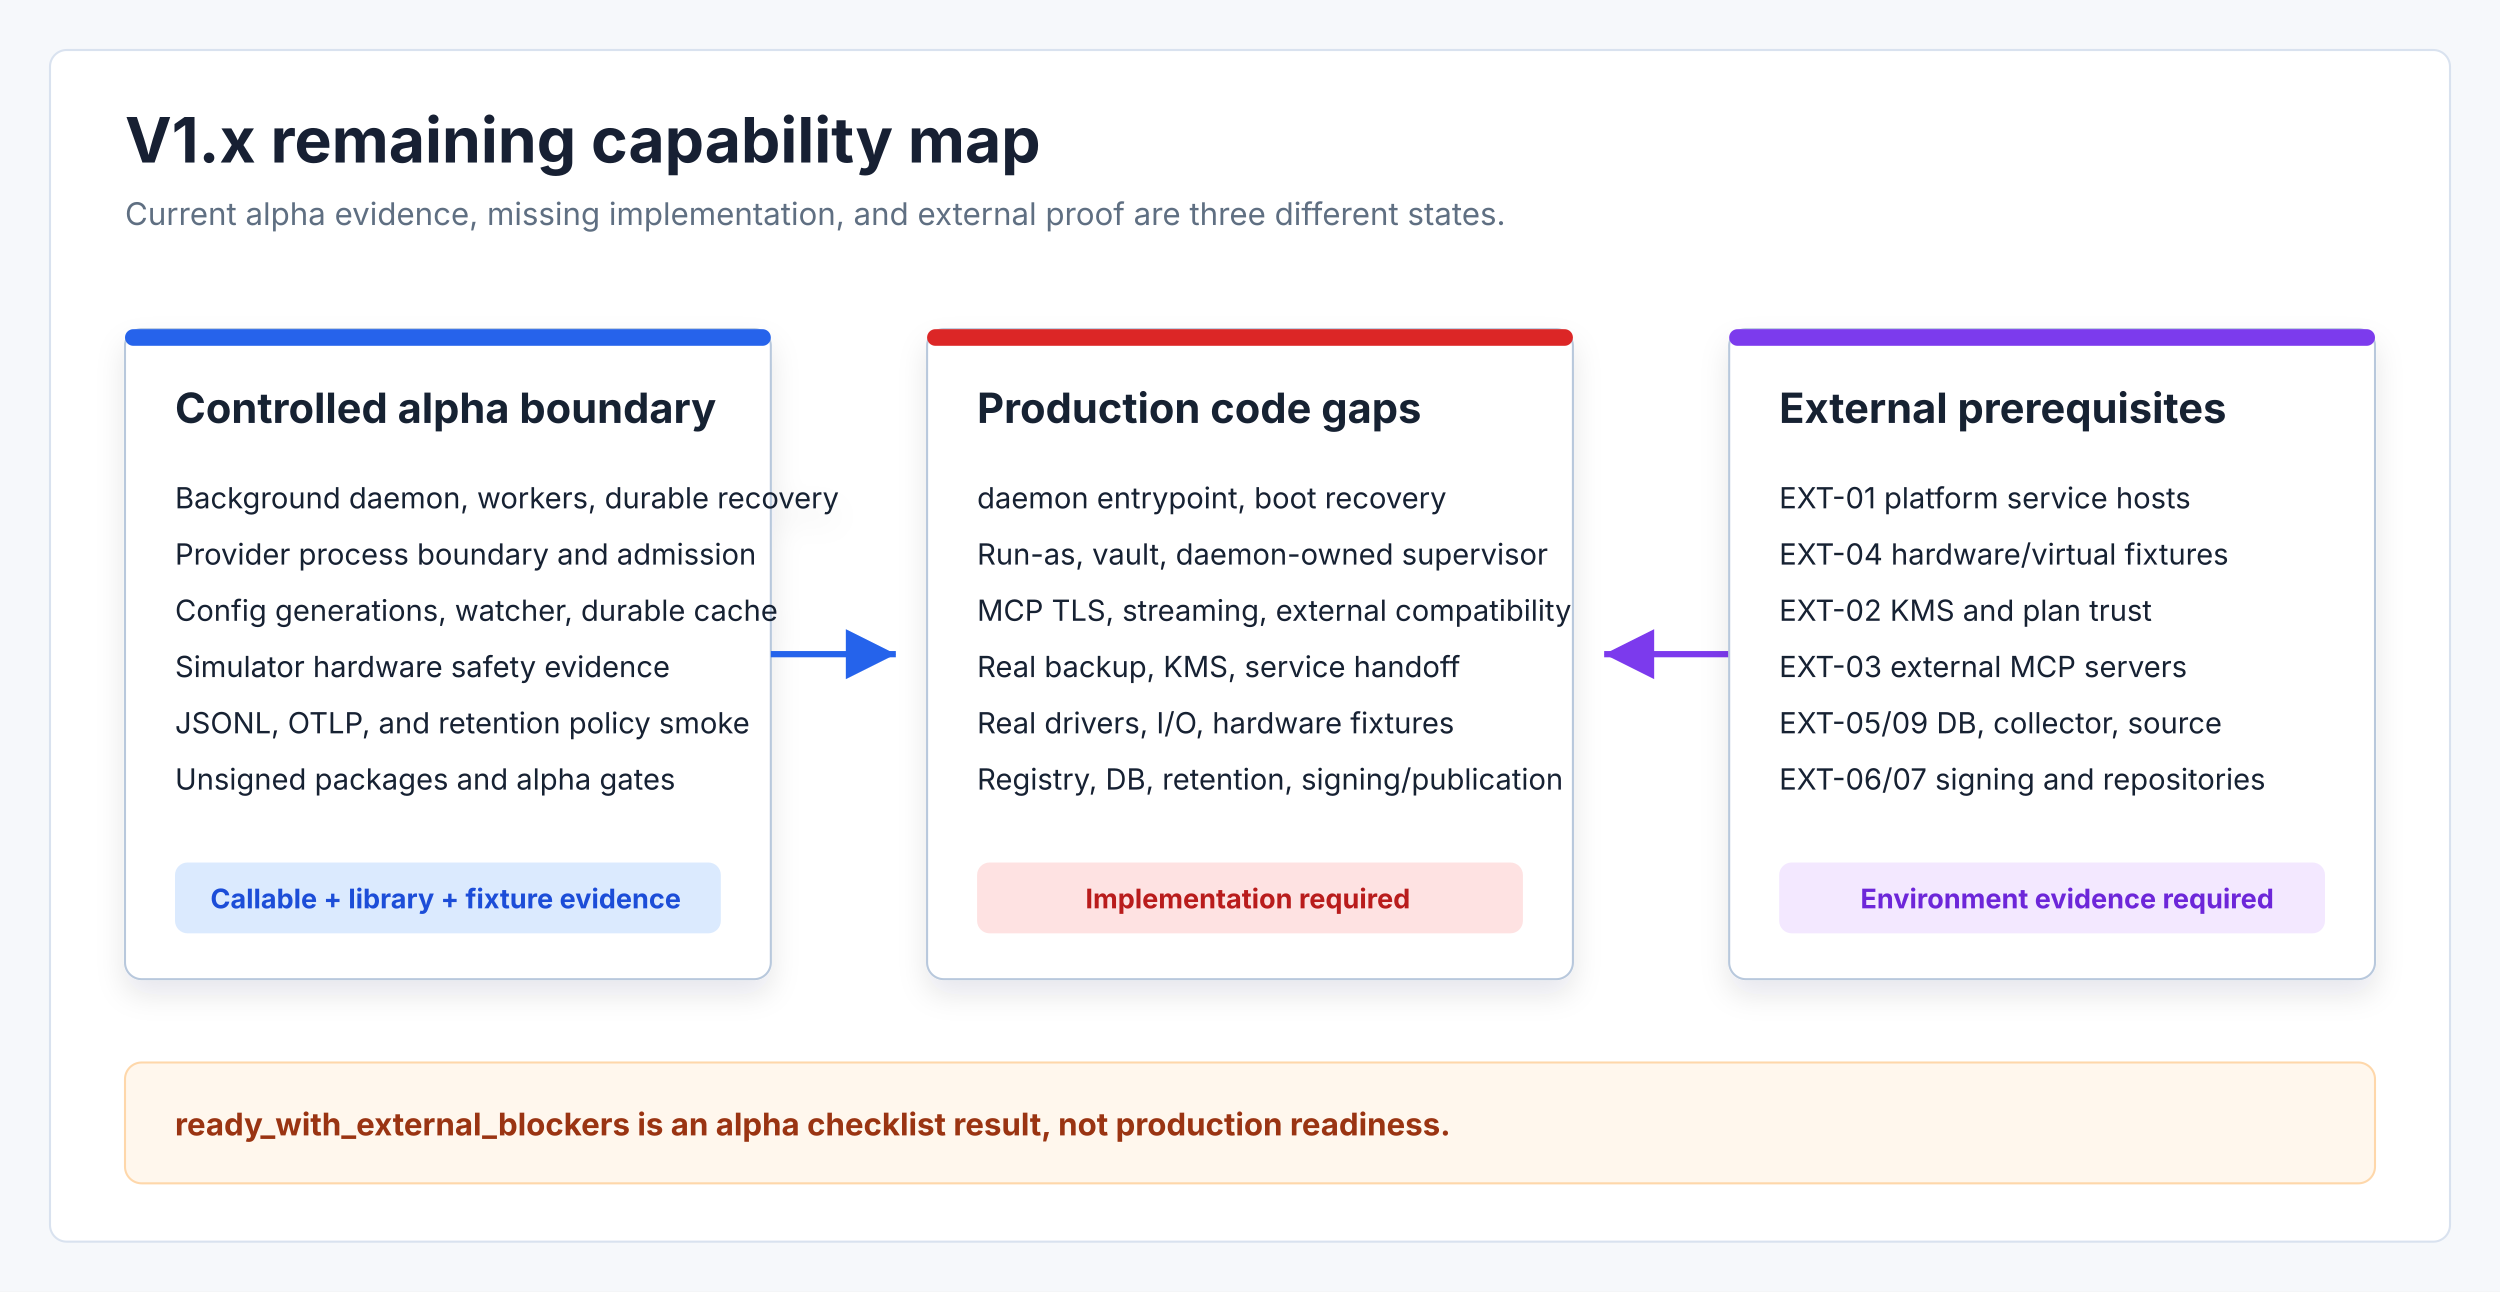
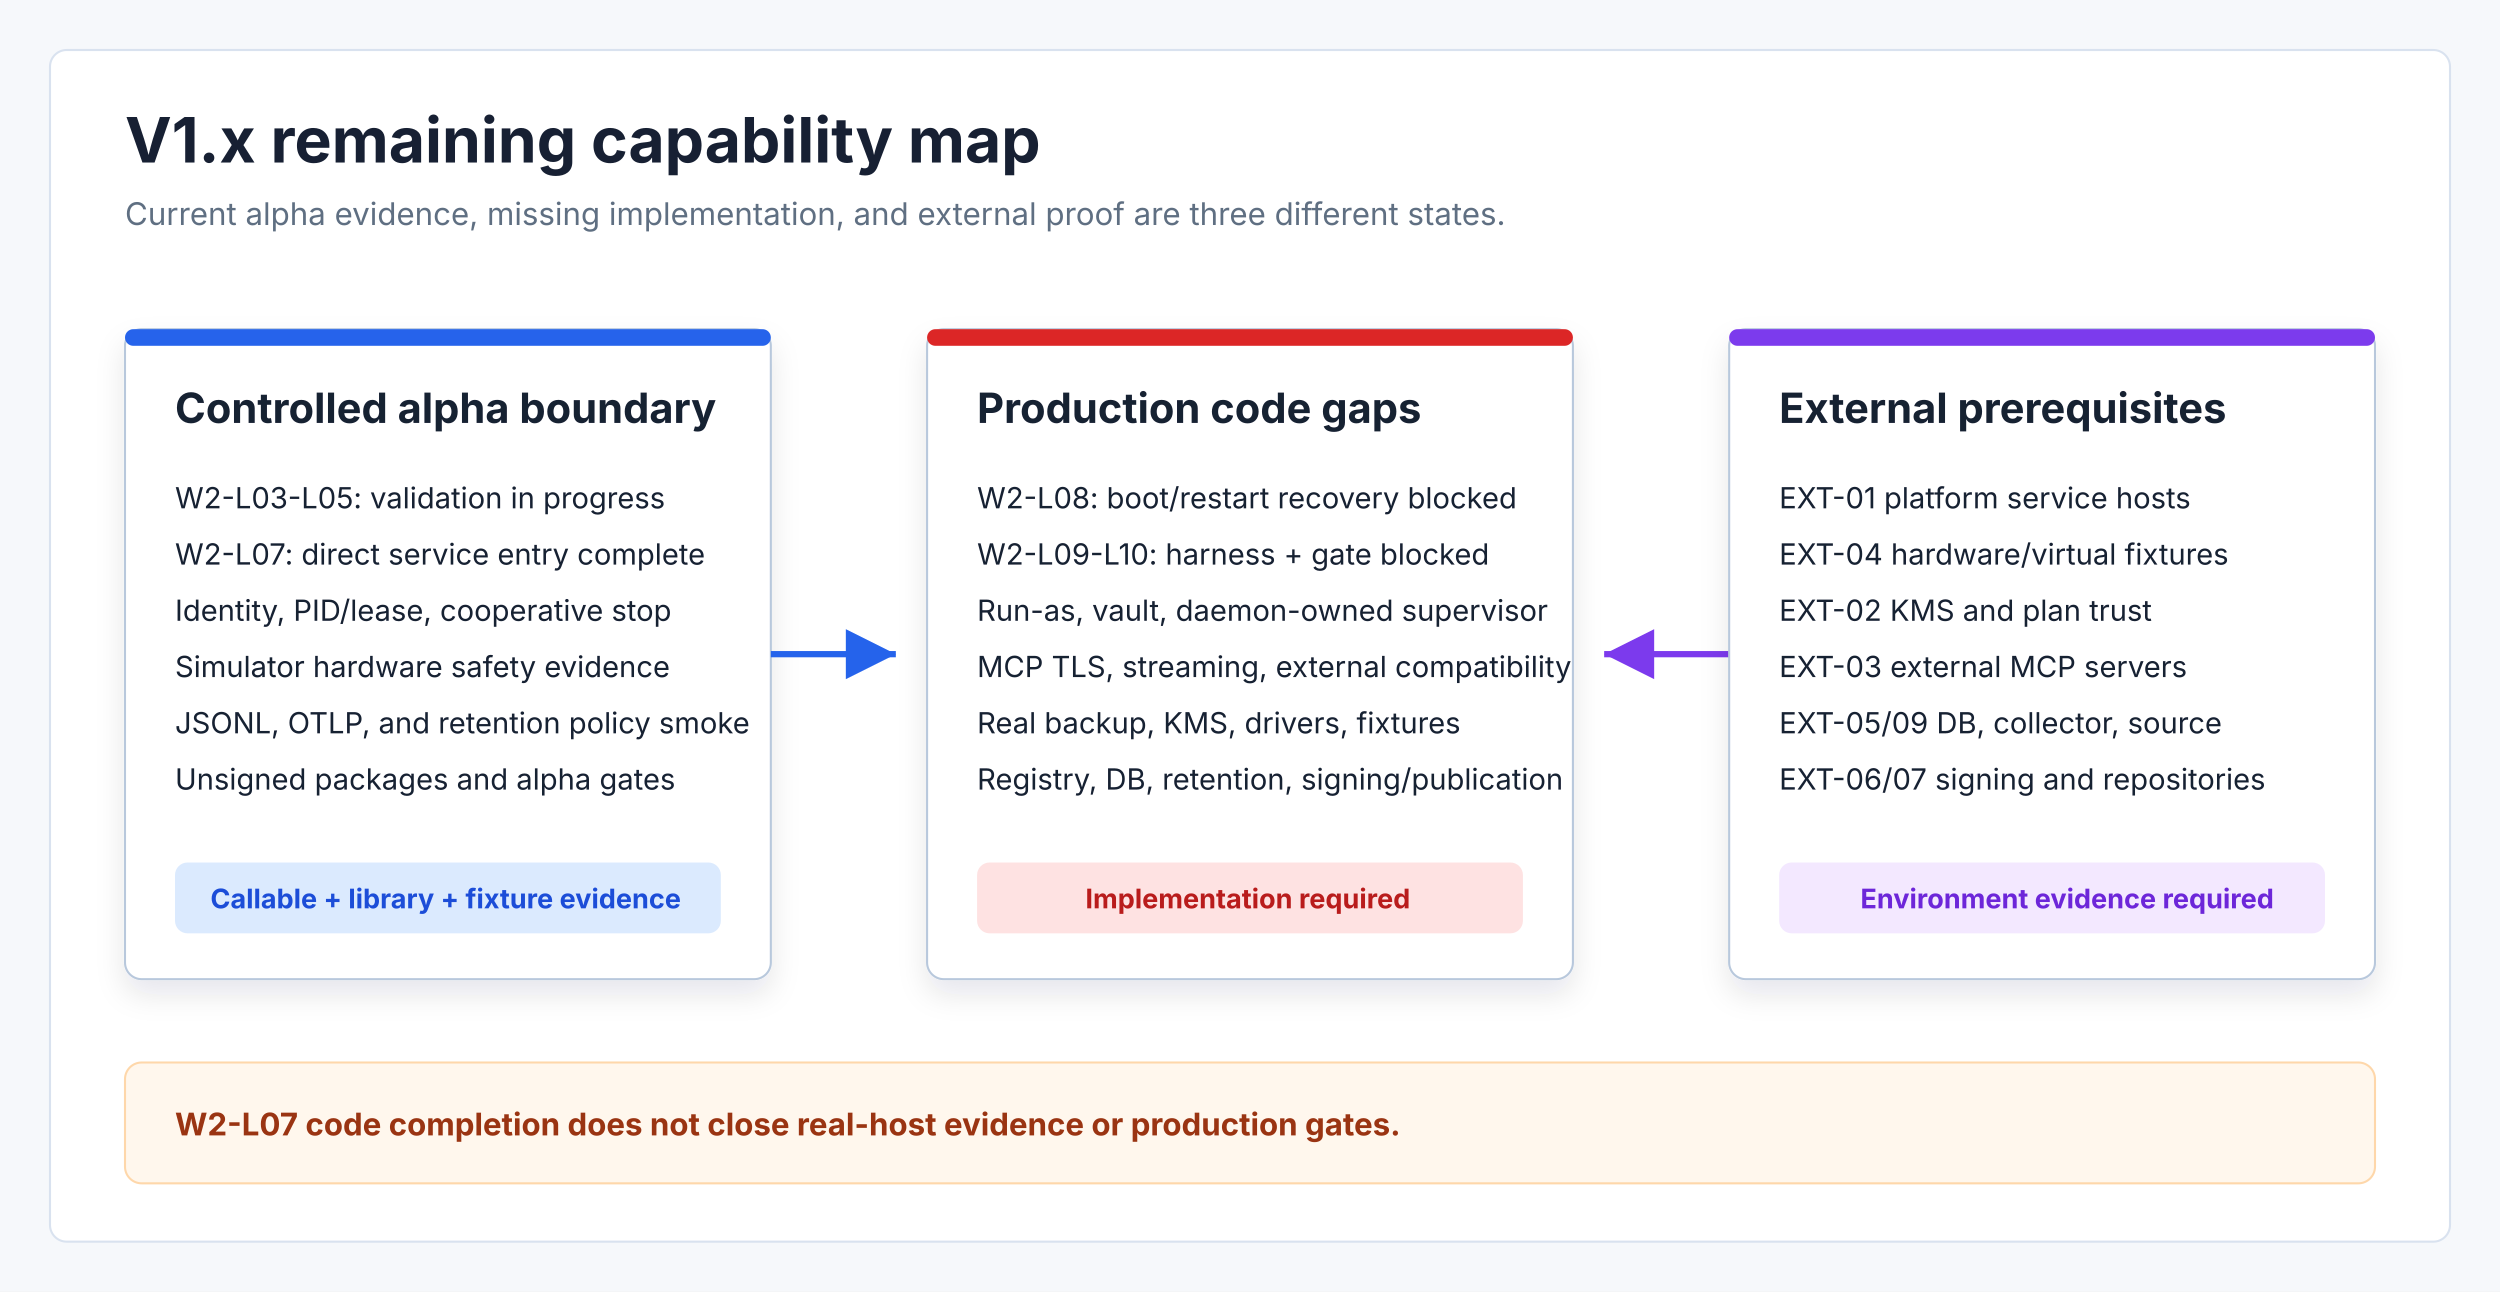
<svg xmlns="http://www.w3.org/2000/svg" width="1200" height="620" viewBox="0 0 1200 620" role="img" aria-labelledby="title desc">
  <defs>
    <marker id="arrow-blue" markerWidth="10" markerHeight="10" refX="9" refY="5" orient="auto">
      <path d="M1 1 L9 5 L1 9 Z" fill="#2563eb" />
    </marker>
    <marker id="arrow-purple" markerWidth="10" markerHeight="10" refX="9" refY="5" orient="auto">
      <path d="M1 1 L9 5 L1 9 Z" fill="#7c3aed" />
    </marker>
    <filter id="shadow" x="-8%" y="-12%" width="116%" height="132%">
      <feDropShadow dx="0" dy="7" stdDeviation="7" flood-color="#172033" flood-opacity="0.10" />
    </filter>
  </defs>
  <rect width="1200" height="620" fill="#f6f8fb" />
  <rect x="24" y="24" width="1152" height="572" rx="8" fill="#ffffff" stroke="#d9e2ef" />
  <text x="60" y="78" font-family="Inter, Segoe UI, Arial, sans-serif" font-size="30" font-weight="700" fill="#172033">V1.x remaining capability map</text>
  <text x="60" y="108" font-family="Inter, Segoe UI, Arial, sans-serif" font-size="15" fill="#5f6f82">Current alpha evidence, missing implementation, and external proof are three different states.</text>
  <g filter="url(#shadow)">
    <rect x="60" y="158" width="310" height="312" rx="8" fill="#ffffff" stroke="#b8c8dc" />
    <rect x="60" y="158" width="310" height="8" rx="4" fill="#2563eb" />
    <text x="84" y="203" font-family="Inter, Segoe UI, Arial, sans-serif" font-size="20" font-weight="700" fill="#172033">Controlled alpha boundary</text>
-     <text x="84" y="244" font-family="Inter, Segoe UI, Arial, sans-serif" font-size="14" fill="#172033">Background daemon, workers, durable recovery</text>
-     <text x="84" y="271" font-family="Inter, Segoe UI, Arial, sans-serif" font-size="14" fill="#172033">Provider process boundary and admission</text>
-     <text x="84" y="298" font-family="Inter, Segoe UI, Arial, sans-serif" font-size="14" fill="#172033">Config generations, watcher, durable cache</text>
+     <text x="84" y="244" font-family="Inter, Segoe UI, Arial, sans-serif" font-size="14" fill="#172033">W2-L03-L05: validation in progress</text>
+     <text x="84" y="271" font-family="Inter, Segoe UI, Arial, sans-serif" font-size="14" fill="#172033">W2-L07: direct service entry complete</text>
+     <text x="84" y="298" font-family="Inter, Segoe UI, Arial, sans-serif" font-size="14" fill="#172033">Identity, PID/lease, cooperative stop</text>
    <text x="84" y="325" font-family="Inter, Segoe UI, Arial, sans-serif" font-size="14" fill="#172033">Simulator hardware safety evidence</text>
    <text x="84" y="352" font-family="Inter, Segoe UI, Arial, sans-serif" font-size="14" fill="#172033">JSONL, OTLP, and retention policy smoke</text>
    <text x="84" y="379" font-family="Inter, Segoe UI, Arial, sans-serif" font-size="14" fill="#172033">Unsigned packages and alpha gates</text>
    <rect x="84" y="414" width="262" height="34" rx="6" fill="#dbeafe" />
    <text x="101" y="436" font-family="Inter, Segoe UI, Arial, sans-serif" font-size="13" font-weight="700" fill="#1d4ed8">Callable + library + fixture evidence</text>
  </g>
  <path d="M370 314 H430" fill="none" stroke="#2563eb" stroke-width="3" marker-end="url(#arrow-blue)" />
  <g filter="url(#shadow)">
    <rect x="445" y="158" width="310" height="312" rx="8" fill="#ffffff" stroke="#b8c8dc" />
    <rect x="445" y="158" width="310" height="8" rx="4" fill="#dc2626" />
    <text x="469" y="203" font-family="Inter, Segoe UI, Arial, sans-serif" font-size="20" font-weight="700" fill="#172033">Production code gaps</text>
-     <text x="469" y="244" font-family="Inter, Segoe UI, Arial, sans-serif" font-size="14" fill="#172033">daemon entrypoint, boot recovery</text>
-     <text x="469" y="271" font-family="Inter, Segoe UI, Arial, sans-serif" font-size="14" fill="#172033">Run-as, vault, daemon-owned supervisor</text>
-     <text x="469" y="298" font-family="Inter, Segoe UI, Arial, sans-serif" font-size="14" fill="#172033">MCP TLS, streaming, external compatibility</text>
-     <text x="469" y="325" font-family="Inter, Segoe UI, Arial, sans-serif" font-size="14" fill="#172033">Real backup, KMS, service handoff</text>
-     <text x="469" y="352" font-family="Inter, Segoe UI, Arial, sans-serif" font-size="14" fill="#172033">Real drivers, I/O, hardware fixtures</text>
+     <text x="469" y="244" font-family="Inter, Segoe UI, Arial, sans-serif" font-size="14" fill="#172033">W2-L08: boot/restart recovery blocked</text>
+     <text x="469" y="271" font-family="Inter, Segoe UI, Arial, sans-serif" font-size="14" fill="#172033">W2-L09-L10: harness + gate blocked</text>
+     <text x="469" y="298" font-family="Inter, Segoe UI, Arial, sans-serif" font-size="14" fill="#172033">Run-as, vault, daemon-owned supervisor</text>
+     <text x="469" y="325" font-family="Inter, Segoe UI, Arial, sans-serif" font-size="14" fill="#172033">MCP TLS, streaming, external compatibility</text>
+     <text x="469" y="352" font-family="Inter, Segoe UI, Arial, sans-serif" font-size="14" fill="#172033">Real backup, KMS, drivers, fixtures</text>
    <text x="469" y="379" font-family="Inter, Segoe UI, Arial, sans-serif" font-size="14" fill="#172033">Registry, DB, retention, signing/publication</text>
    <rect x="469" y="414" width="262" height="34" rx="6" fill="#fee2e2" />
    <text x="521" y="436" font-family="Inter, Segoe UI, Arial, sans-serif" font-size="13" font-weight="700" fill="#b91c1c">Implementation required</text>
  </g>
  <path d="M830 314 H770" fill="none" stroke="#7c3aed" stroke-width="3" marker-end="url(#arrow-purple)" />
  <g filter="url(#shadow)">
    <rect x="830" y="158" width="310" height="312" rx="8" fill="#ffffff" stroke="#b8c8dc" />
    <rect x="830" y="158" width="310" height="8" rx="4" fill="#7c3aed" />
    <text x="854" y="203" font-family="Inter, Segoe UI, Arial, sans-serif" font-size="20" font-weight="700" fill="#172033">External prerequisites</text>
    <text x="854" y="244" font-family="Inter, Segoe UI, Arial, sans-serif" font-size="14" fill="#172033">EXT-01 platform service hosts</text>
    <text x="854" y="271" font-family="Inter, Segoe UI, Arial, sans-serif" font-size="14" fill="#172033">EXT-04 hardware/virtual fixtures</text>
    <text x="854" y="298" font-family="Inter, Segoe UI, Arial, sans-serif" font-size="14" fill="#172033">EXT-02 KMS and plan trust</text>
    <text x="854" y="325" font-family="Inter, Segoe UI, Arial, sans-serif" font-size="14" fill="#172033">EXT-03 external MCP servers</text>
    <text x="854" y="352" font-family="Inter, Segoe UI, Arial, sans-serif" font-size="14" fill="#172033">EXT-05/09 DB, collector, source</text>
    <text x="854" y="379" font-family="Inter, Segoe UI, Arial, sans-serif" font-size="14" fill="#172033">EXT-06/07 signing and repositories</text>
    <rect x="854" y="414" width="262" height="34" rx="6" fill="#f3e8ff" />
    <text x="893" y="436" font-family="Inter, Segoe UI, Arial, sans-serif" font-size="13" font-weight="700" fill="#6d28d9">Environment evidence required</text>
  </g>
  <rect x="60" y="510" width="1080" height="58" rx="8" fill="#fff7ed" stroke="#fed7aa" />
-   <text x="84" y="545" font-family="Inter, Segoe UI, Arial, sans-serif" font-size="15" font-weight="700" fill="#9a3412">ready_with_external_blockers is an alpha checklist result, not production readiness.</text>
+   <text x="84" y="545" font-family="Inter, Segoe UI, Arial, sans-serif" font-size="15" font-weight="700" fill="#9a3412">W2-L07 code completion does not close real-host evidence or production gates.</text>
</svg>
